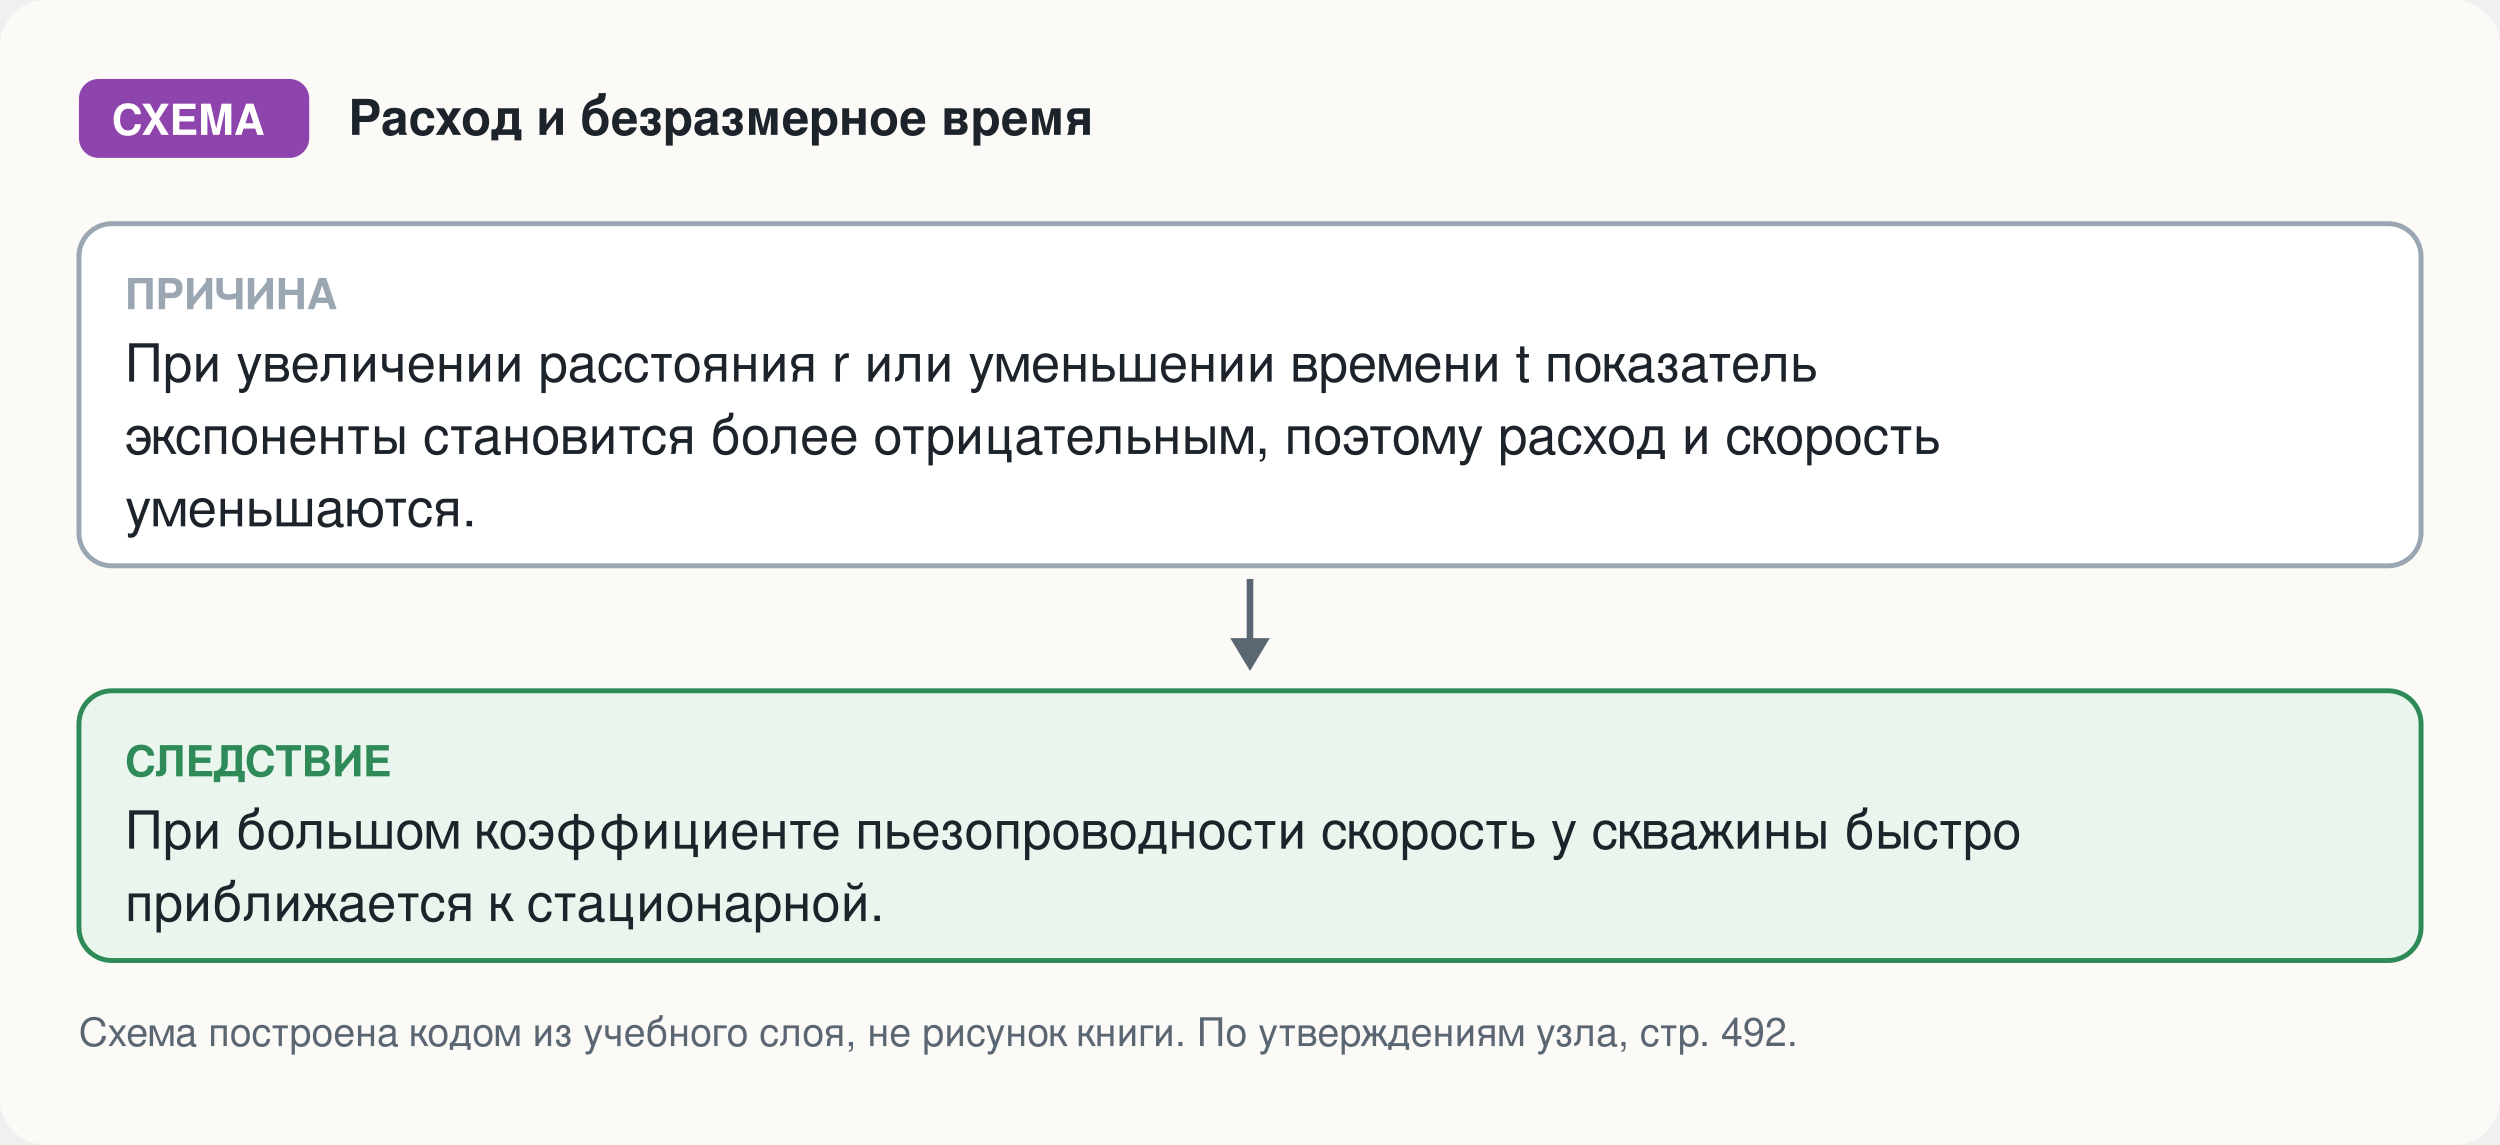
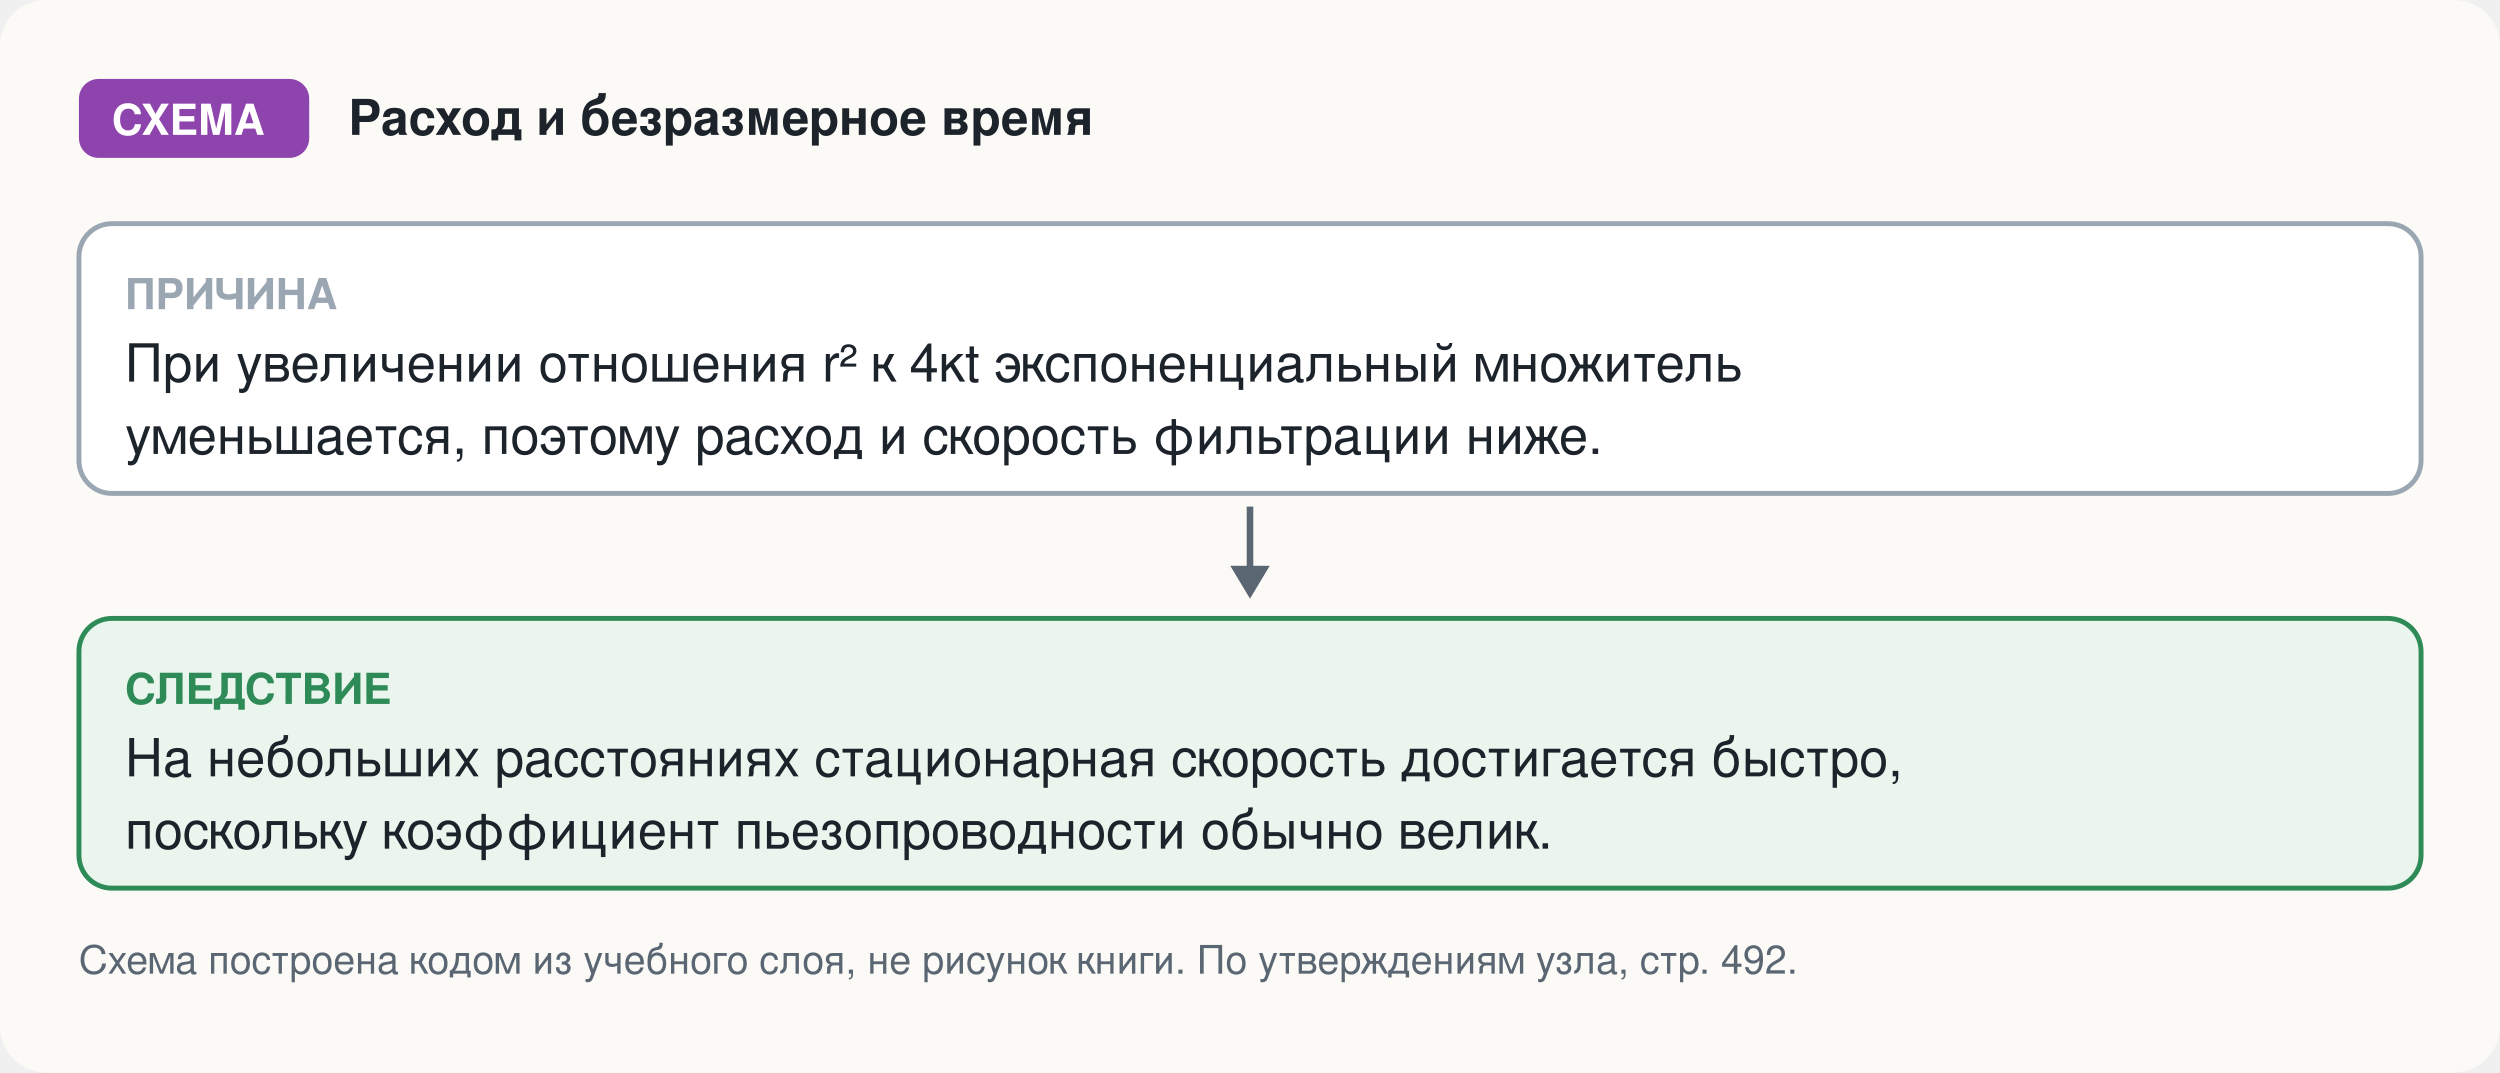
- <svg xmlns="http://www.w3.org/2000/svg" viewBox="0 0 760 348" width="760" height="348" role="img">
-   <rect x="0" y="0" width="760" height="348" rx="14" fill="#FBFAF7" />
+ <svg xmlns="http://www.w3.org/2000/svg" viewBox="0 0 760 326" width="760" height="326" role="img">
+   <rect x="0" y="0" width="760" height="326" rx="14" fill="#FBFAF7" />
  <rect x="24" y="24" width="70" height="24" rx="6" fill="#8E44AD" />
  <text x="34" y="41" font-size="13" font-weight="700" fill="#fff" font-family="Segoe UI, -apple-system, Helvetica, Arial, sans-serif">СХЕМА</text>
  <text x="106" y="41" font-size="15" font-weight="700" fill="#1C232B" font-family="Segoe UI, -apple-system, Helvetica, Arial, sans-serif">Расход и безразмерное время</text>
-   <rect x="24" y="68" width="712" height="104" rx="10" fill="#FFFFFF" stroke="#9AA6B2" stroke-width="1.5" />
+   <rect x="24" y="68" width="712" height="82" rx="10" fill="#FFFFFF" stroke="#9AA6B2" stroke-width="1.5" />
  <text x="38" y="94" font-size="13" font-weight="700" fill="#9AA6B2" text-anchor="start" font-family="Segoe UI, -apple-system, Helvetica, Arial, sans-serif">ПРИЧИНА</text>
-   <text x="38" y="116" font-size="16" font-weight="400" fill="#1C232B" text-anchor="start" font-family="Segoe UI, -apple-system, Helvetica, Arial, sans-serif">При увеличении расстояния r или уменьшении времени t показатель</text>
-   <text x="38" y="138" font-size="16" font-weight="400" fill="#1C232B" text-anchor="start" font-family="Segoe UI, -apple-system, Helvetica, Arial, sans-serif">экспоненты становится более отрицательным, поэтому расход и скорость</text>
-   <text x="38" y="160" font-size="16" font-weight="400" fill="#1C232B" text-anchor="start" font-family="Segoe UI, -apple-system, Helvetica, Arial, sans-serif">уменьшаются.</text>
-   <line x1="380.0" y1="176" x2="380.0" y2="198" stroke="#5B6673" stroke-width="2" />
-   <polygon points="374.0,194 386.0,194 380.0,204" fill="#5B6673" />
-   <rect x="24" y="210" width="712" height="82" rx="10" fill="#EAF5EE" stroke="#2E8B57" stroke-width="1.5" />
-   <text x="38" y="236" font-size="13" font-weight="700" fill="#2E8B57" text-anchor="start" font-family="Segoe UI, -apple-system, Helvetica, Arial, sans-serif">СЛЕДСТВИЕ</text>
-   <text x="38" y="258" font-size="16" font-weight="400" fill="#1C232B" text-anchor="start" font-family="Segoe UI, -apple-system, Helvetica, Arial, sans-serif">При большом коэффициенте пьезопроводности скорость у скважины быстро</text>
-   <text x="38" y="280" font-size="16" font-weight="400" fill="#1C232B" text-anchor="start" font-family="Segoe UI, -apple-system, Helvetica, Arial, sans-serif">приближается к стационарной.</text>
-   <text x="24" y="318" font-size="12" font-weight="400" fill="#5B6673" text-anchor="start" font-family="Segoe UI, -apple-system, Helvetica, Arial, sans-serif">Схема построена кодом из учебного слоя, не рисунок книги. По утверждениям узла, стр. 492.</text>
+   <text x="38" y="116" font-size="16" font-weight="400" fill="#1C232B" text-anchor="start" font-family="Segoe UI, -apple-system, Helvetica, Arial, sans-serif">При увеличении отношения r² к 4κt экспоненциальный множитель</text>
+   <text x="38" y="138" font-size="16" font-weight="400" fill="#1C232B" text-anchor="start" font-family="Segoe UI, -apple-system, Helvetica, Arial, sans-serif">уменьшается, поэтому расход и скорость фильтрации ниже.</text>
+   <line x1="380.0" y1="154" x2="380.0" y2="176" stroke="#5B6673" stroke-width="2" />
+   <polygon points="374.0,172 386.0,172 380.0,182" fill="#5B6673" />
+   <rect x="24" y="188" width="712" height="82" rx="10" fill="#EAF5EE" stroke="#2E8B57" stroke-width="1.5" />
+   <text x="38" y="214" font-size="13" font-weight="700" fill="#2E8B57" text-anchor="start" font-family="Segoe UI, -apple-system, Helvetica, Arial, sans-serif">СЛЕДСТВИЕ</text>
+   <text x="38" y="236" font-size="16" font-weight="400" fill="#1C232B" text-anchor="start" font-family="Segoe UI, -apple-system, Helvetica, Arial, sans-serif">На небольших расстояниях стационарная скорость достигается быстро,</text>
+   <text x="38" y="258" font-size="16" font-weight="400" fill="#1C232B" text-anchor="start" font-family="Segoe UI, -apple-system, Helvetica, Arial, sans-serif">поскольку коэффициент пьезопроводности обычно велик.</text>
+   <text x="24" y="296" font-size="12" font-weight="400" fill="#5B6673" text-anchor="start" font-family="Segoe UI, -apple-system, Helvetica, Arial, sans-serif">Схема построена кодом из учебного слоя, не рисунок книги. По утверждениям узла, стр. 492.</text>
</svg>
